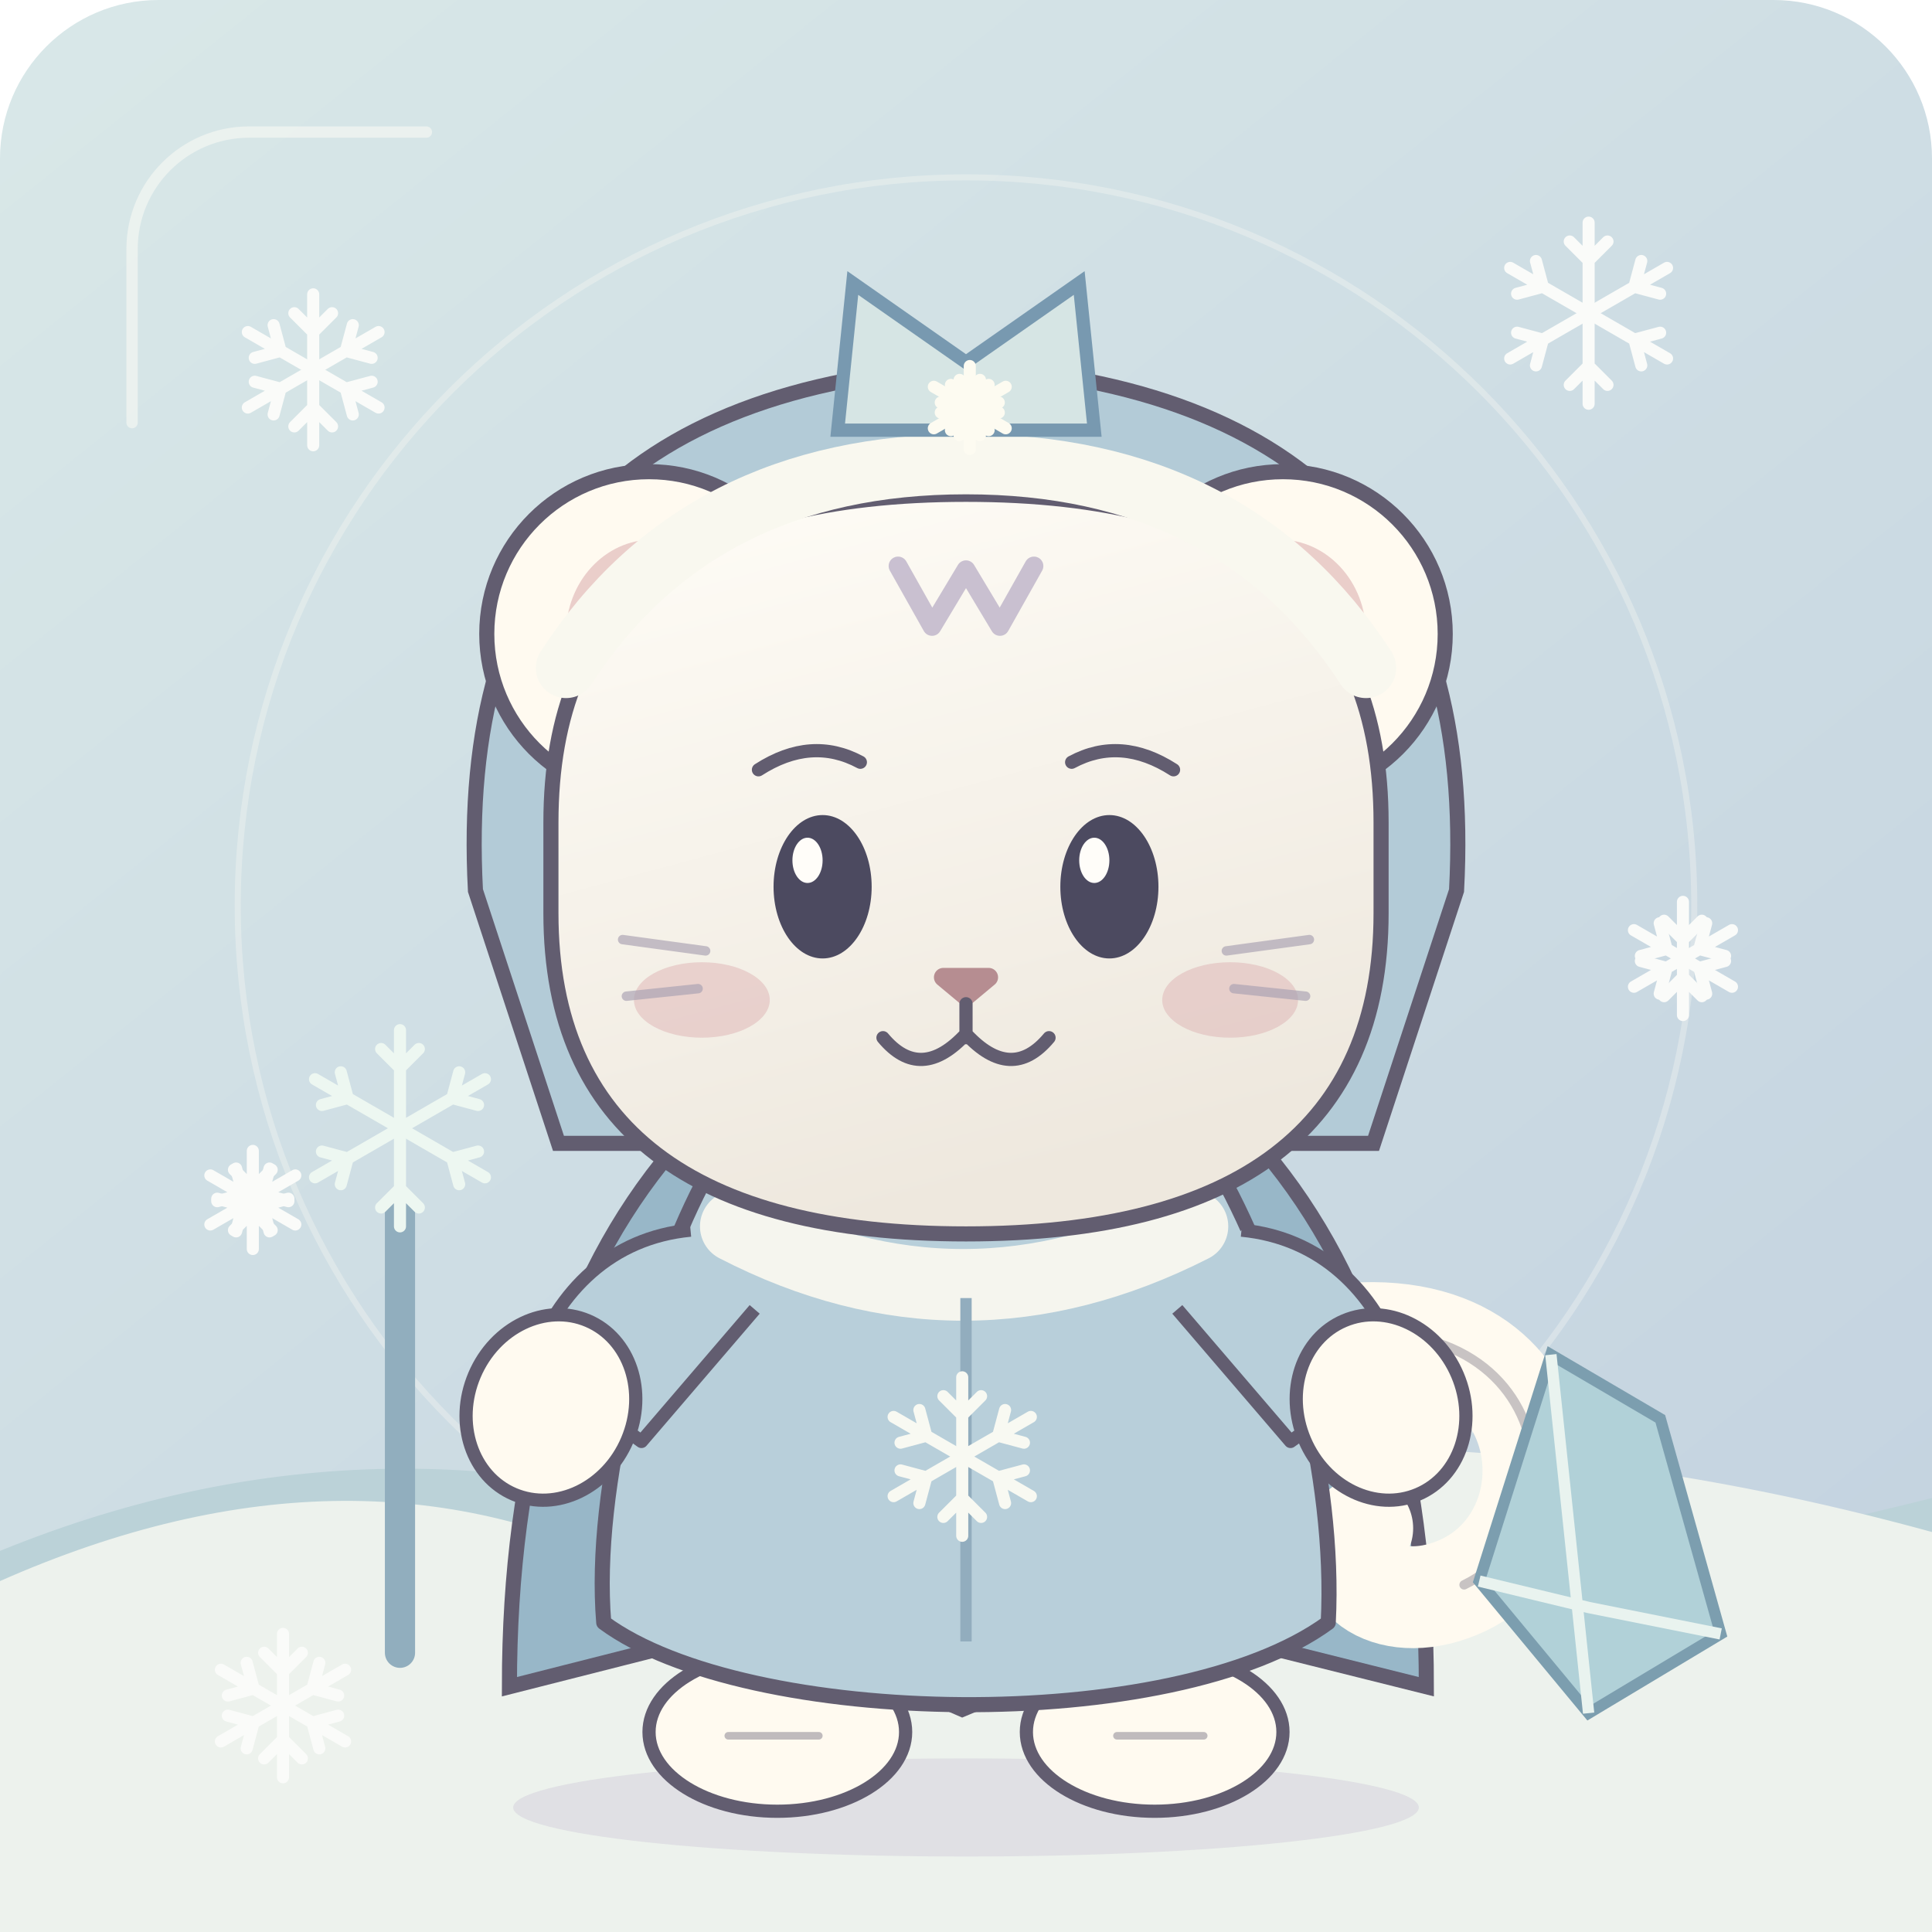
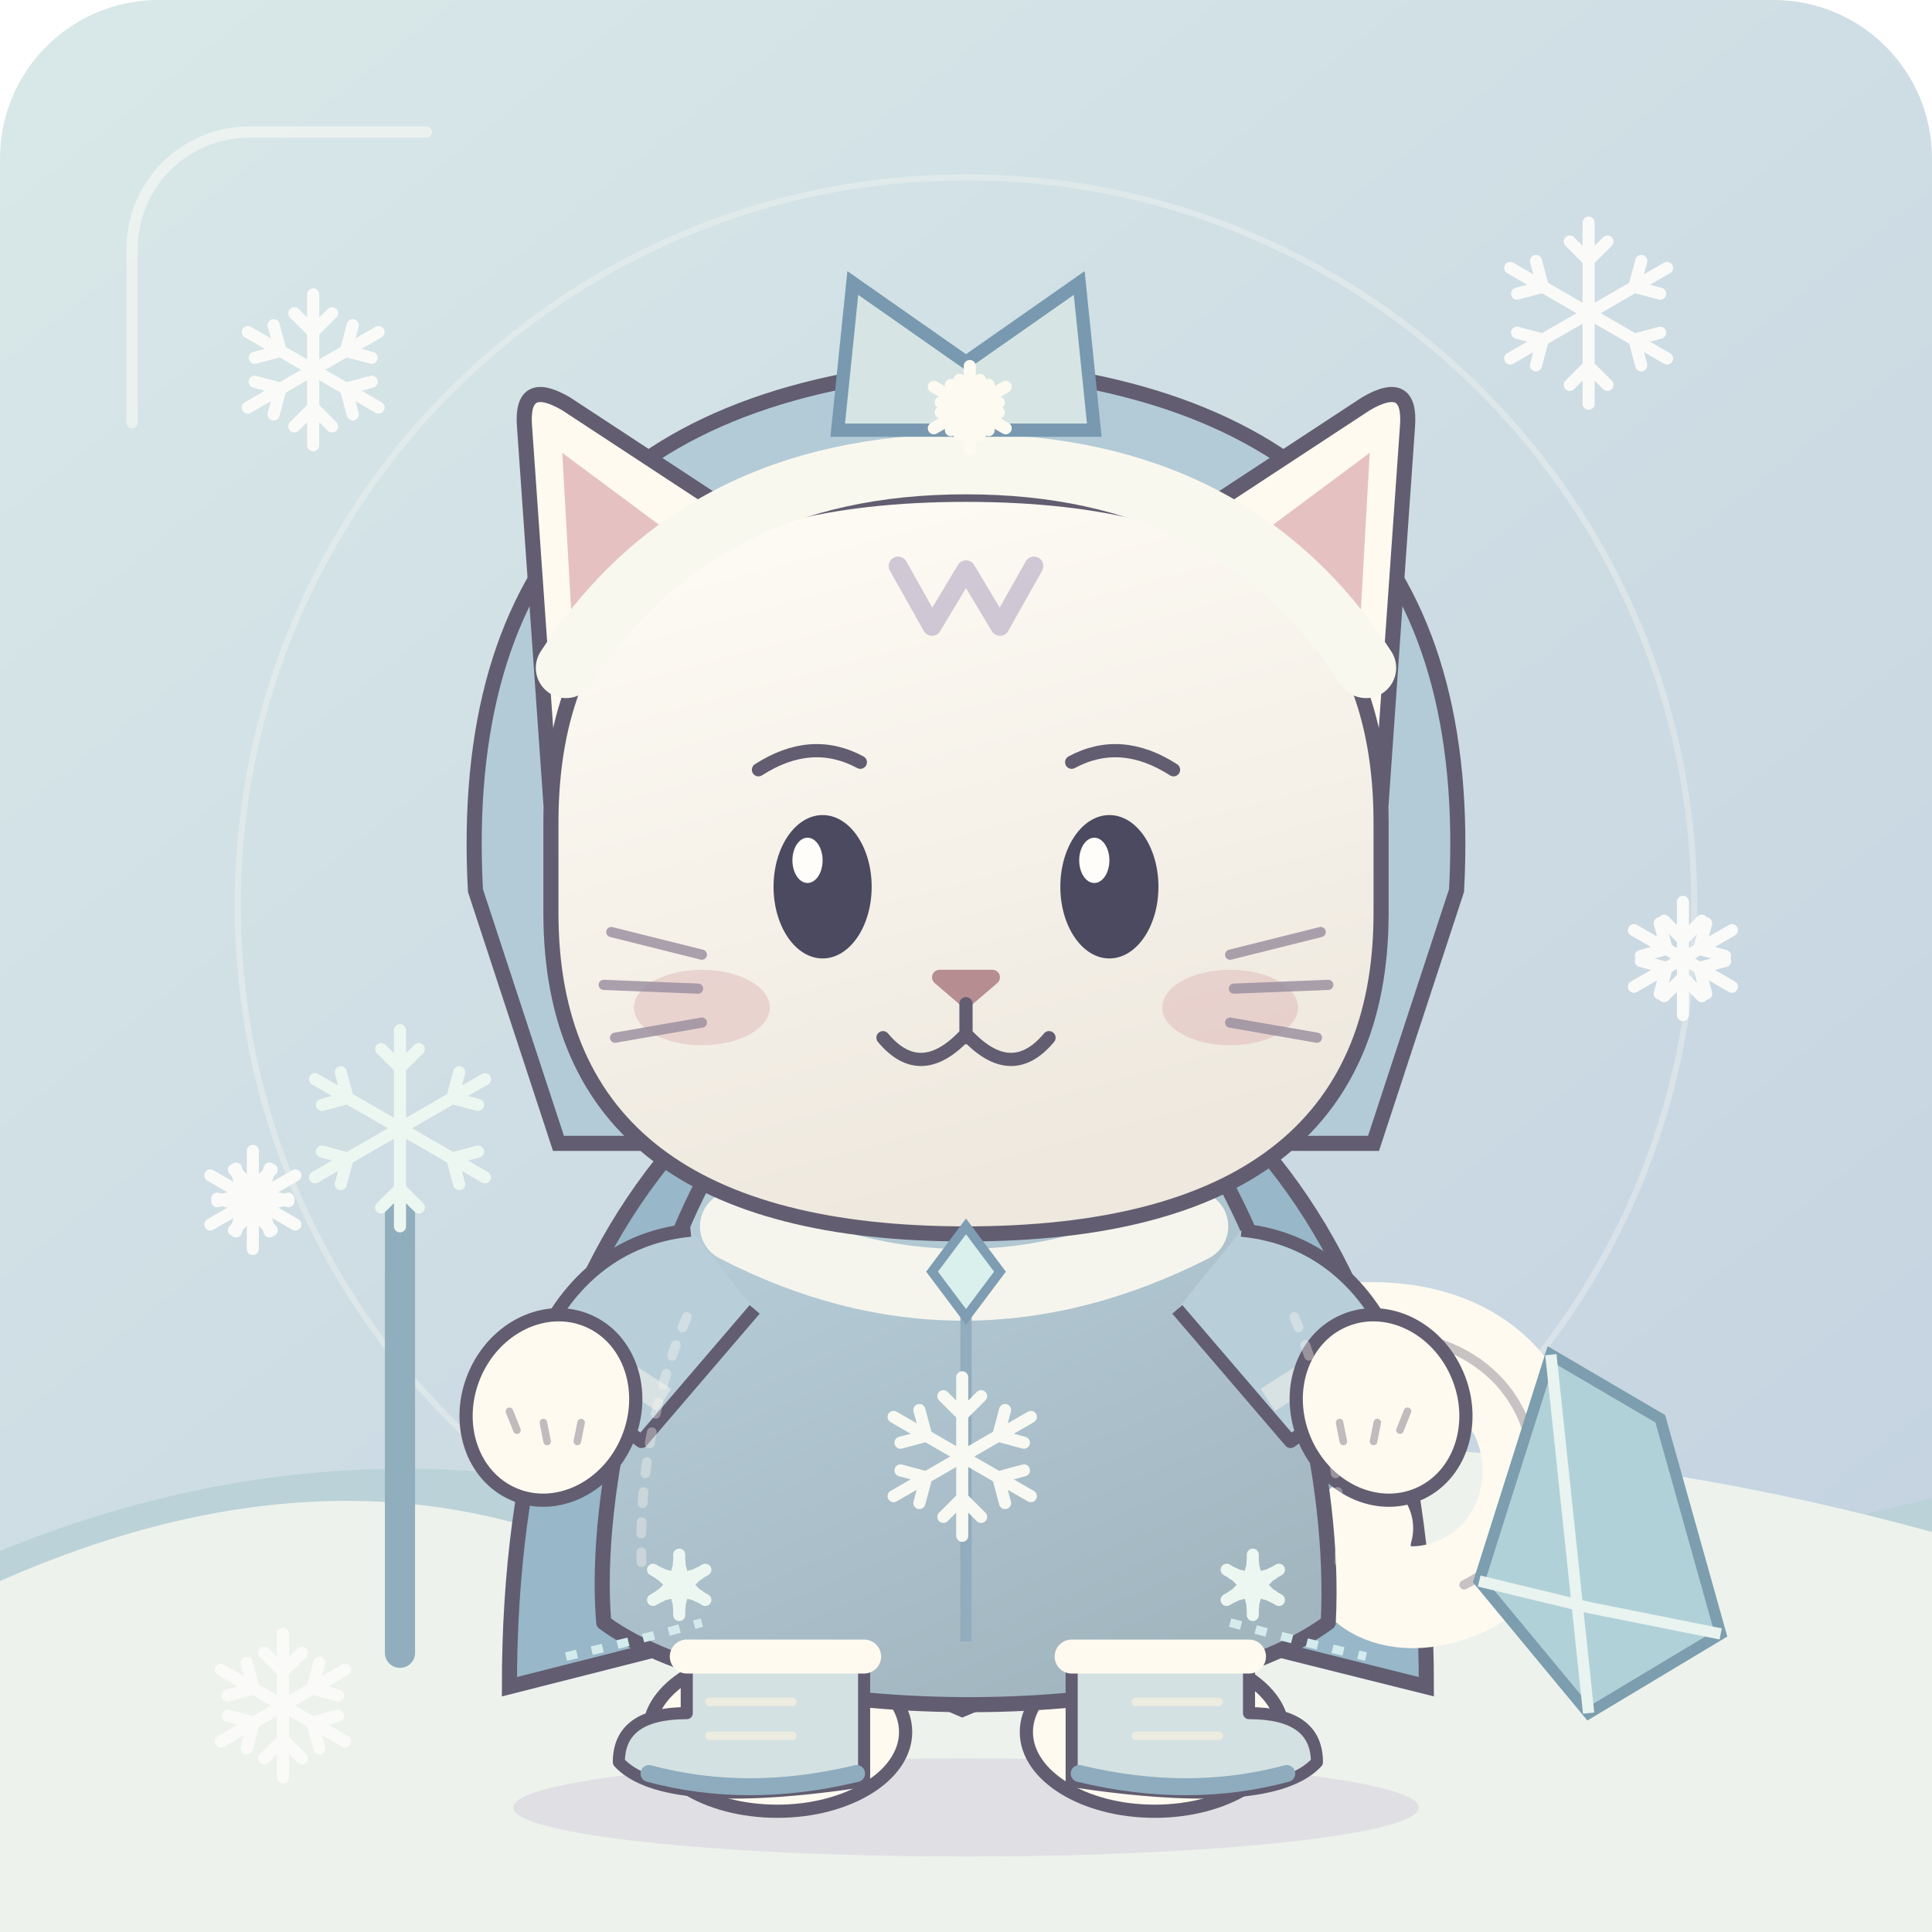
<svg xmlns="http://www.w3.org/2000/svg" width="512" height="512" viewBox="0 0 512 512" role="img" aria-labelledby="title">
  <defs>
    <linearGradient id="bg" x2=".8" y2="1">
      <stop stop-color="#d9e8e8" />
      <stop offset="1" stop-color="#c4d3e0" />
    </linearGradient>
    <linearGradient id="fur" x2=".3" y2="1">
      <stop stop-color="#fffdf7" />
      <stop offset="1" stop-color="#eee8de" />
    </linearGradient>
    <linearGradient id="shine" x2="1" y2="1">
      <stop stop-color="#fff" stop-opacity=".7" />
      <stop offset="1" stop-color="#fff" stop-opacity="0" />
    </linearGradient>
  </defs>
  <rect width="512" height="512" rx="42" fill="url(#bg)" />
  <circle cx="256" cy="240" r="193" fill="none" stroke="#fffdf6" stroke-width="1.6" opacity=".3" />
  <path d="M0 411Q103 369 207 408T512 397V512H0Z" fill="#bbd2d8" />
  <path d="M0 470Q99 443 216 469T512 453V512H0Z" fill="#fffdf4" opacity=".23" />
  <path d="M0 419q95-42 173-1 157-62 339-12v106H0Z" fill="#edf2ed" />
  <g transform="translate(83 98)" fill="none" stroke="#fafbf9" stroke-width="3.2" stroke-linecap="round">
    <path d="M0 -20V20M-5 -15l5 5 5-5M-5 15l5-5 5 5" transform="rotate(0)" />
    <path d="M0 -20V20M-5 -15l5 5 5-5M-5 15l5-5 5 5" transform="rotate(60)" />
    <path d="M0 -20V20M-5 -15l5 5 5-5M-5 15l5-5 5 5" transform="rotate(120)" />
  </g>
  <g transform="translate(421 83)" fill="none" stroke="#fafbf9" stroke-width="3.2" stroke-linecap="round">
    <path d="M0 -24V24M-5 -19l5 5 5-5M-5 19l5-5 5 5" transform="rotate(0)" />
    <path d="M0 -24V24M-5 -19l5 5 5-5M-5 19l5-5 5 5" transform="rotate(60)" />
    <path d="M0 -24V24M-5 -19l5 5 5-5M-5 19l5-5 5 5" transform="rotate(120)" />
  </g>
  <g transform="translate(446 254)" fill="none" stroke="#fafbf9" stroke-width="3.2" stroke-linecap="round">
    <path d="M0 -15V15M-5 -10l5 5 5-5M-5 10l5-5 5 5" transform="rotate(0)" />
    <path d="M0 -15V15M-5 -10l5 5 5-5M-5 10l5-5 5 5" transform="rotate(60)" />
    <path d="M0 -15V15M-5 -10l5 5 5-5M-5 10l5-5 5 5" transform="rotate(120)" />
  </g>
  <g transform="translate(67 318)" fill="none" stroke="#fafbf9" stroke-width="3.2" stroke-linecap="round">
    <path d="M0 -13V13M-5 -8l5 5 5-5M-5 8l5-5 5 5" transform="rotate(0)" />
    <path d="M0 -13V13M-5 -8l5 5 5-5M-5 8l5-5 5 5" transform="rotate(60)" />
    <path d="M0 -13V13M-5 -8l5 5 5-5M-5 8l5-5 5 5" transform="rotate(120)" />
  </g>
  <g transform="translate(75 452)" fill="none" stroke="#fafbf9" stroke-width="3.2" stroke-linecap="round">
    <path d="M0 -19V19M-5 -14l5 5 5-5M-5 14l5-5 5 5" transform="rotate(0)" />
    <path d="M0 -19V19M-5 -14l5 5 5-5M-5 14l5-5 5 5" transform="rotate(60)" />
    <path d="M0 -19V19M-5 -14l5 5 5-5M-5 14l5-5 5 5" transform="rotate(120)" />
  </g>
  <ellipse cx="256" cy="479" rx="120" ry="13" fill="#b6abc7" opacity=".25" />
+   <defs>
+     <linearGradient id="coat" x2=".6" y2="1">
+       <stop stop-color="#b8cfda" />
+       <stop offset="1" stop-color="#a2b6c0" />
+     </linearGradient>
+   </defs>
  <path d="M178 305q-43 51-43 142l67-17 53 23 55-23 68 17q0-91-43-142Z" fill="#98b7c8" stroke="#625d70" stroke-width="4" />
  <path d="M332 359c78-26 91 44 56 61-19 9-35-2-27-15" fill="none" stroke="#fffaf0" stroke-width="27" stroke-linecap="round" />
  <path d="M332 359c78-26 91 44 56 61" fill="none" stroke="#625d70" stroke-width="2.5" stroke-linecap="round" opacity=".35" />
  <ellipse cx="206" cy="459" rx="34" ry="21" fill="#fffaf0" stroke="#625d70" stroke-width="3.5" />
  <ellipse cx="306" cy="459" rx="34" ry="21" fill="#fffaf0" stroke="#625d70" stroke-width="3.5" />
-   <path d="M186 314c-15 29-29 80-26 116 38 28 151 30 192 0 2-39-11-86-27-116Z" fill="#b8cfda" stroke="#625d70" stroke-width="4" stroke-linejoin="round" />
+   <path d="M186 314c-15 29-29 80-26 116 38 28 151 30 192 0 2-39-11-86-27-116Z" fill="url(#coat)" stroke="#625d70" stroke-width="4" stroke-linejoin="round" />
  <path d="M183 326c-21 2-35 16-42 35l29 21 30-35m129-21c21 2 35 16 42 35l-29 21-30-35" fill="#b8cfda" stroke="#625d70" stroke-width="3.5" stroke-linejoin="round" />
+   <path d="m145 351 31 20m160 0 31-20" stroke="#fff8ec" stroke-width="7" opacity=".45" />
  <ellipse cx="146" cy="373" rx="22" ry="25" transform="rotate(23 146 373)" fill="#fffaf0" stroke="#625d70" stroke-width="3.5" />
  <ellipse cx="366" cy="373" rx="22" ry="25" transform="rotate(-23 366 373)" fill="#fffaf0" stroke="#625d70" stroke-width="3.5" />
-   <path d="M193 460h24m79 0h23" stroke="#625d70" stroke-width="2" opacity=".4" stroke-linecap="round" />
+   <path d="m135 374 2 5m7-2 1 5m9-5-1 5m202-5 1 5m9-5-1 5m9-8-2 5M193 460h24m79 0h23" stroke="#625d70" stroke-width="2" opacity=".4" stroke-linecap="round" />
+   <path d="M182 349q-13 31-12 65m173-65q13 31 12 65" fill="none" stroke="#fffaf0" stroke-width="2.6" opacity=".35" stroke-dasharray="3 5" stroke-linecap="round" />
  <path d="M195 325q60 31 121 0" fill="none" stroke="#f5f5ee" stroke-width="19" stroke-linecap="round" />
  <path d="M256 344v91" stroke="#92adbe" stroke-width="3" />
  <g transform="translate(255 386)" fill="none" stroke="#f8f9f2" stroke-width="3.2" stroke-linecap="round">
    <path d="M0 -21V21M-5 -16l5 5 5-5M-5 16l5-5 5 5" transform="rotate(0)" />
    <path d="M0 -21V21M-5 -16l5 5 5-5M-5 16l5-5 5 5" transform="rotate(60)" />
    <path d="M0 -21V21M-5 -16l5 5 5-5M-5 16l5-5 5 5" transform="rotate(120)" />
  </g>
  <path d="M126 236q-7-131 130-139 137 8 130 139l-22 67H148Z" fill="#b3cbd7" stroke="#625d70" stroke-width="4" />
-   <circle cx="172" cy="168" r="43" fill="#fffaf0" stroke="#625d70" stroke-width="4" />
-   <circle cx="340" cy="168" r="43" fill="#fffaf0" stroke="#625d70" stroke-width="4" />
-   <ellipse cx="173" cy="168" rx="23" ry="25" fill="#d9a9ac" opacity=".55" />
-   <ellipse cx="339" cy="168" rx="23" ry="25" fill="#d9a9ac" opacity=".55" />
+   <path d="M146 213 139 113q-1-13 11-6l64 42Z" fill="#fffaf0" stroke="#625d70" stroke-width="4" stroke-linejoin="round" />
+   <path d="m298 149 64-42q12-7 11 6l-7 100Z" fill="#fffaf0" stroke="#625d70" stroke-width="4" stroke-linejoin="round" />
+   <path d="m152 173-3-53 39 29Z" fill="#d9a9ac" opacity=".68" />
+   <path d="m324 149 39-29-3 53Z" fill="#d9a9ac" opacity=".68" />
  <path d="M146 218c0-58 36-87 110-87s110 29 110 87v24c0 57-38 85-110 85s-110-28-110-85Z" fill="url(#fur)" stroke="#625d70" stroke-width="4" />
-   <path d="m238 150 9 16 9-15 9 15 9-16" fill="none" stroke="#b8aec5" stroke-width="5" stroke-linecap="round" stroke-linejoin="round" opacity=".75" />
+   <path d="m238 150 9 16 9-15 9 15 9-16" fill="none" stroke="#b8aec5" stroke-width="5" stroke-linecap="round" stroke-linejoin="round" opacity=".65" />
  <path d="M201 204q14-9 27-2m56 0q13-7 27 2" fill="none" stroke="#625d70" stroke-width="3.5" stroke-linecap="round" />
  <ellipse cx="218" cy="235" rx="13" ry="19" fill="#4c4a60" />
  <ellipse cx="294" cy="235" rx="13" ry="19" fill="#4c4a60" />
  <ellipse cx="214" cy="228" rx="4" ry="6" fill="#fffdf9" />
  <ellipse cx="290" cy="228" rx="4" ry="6" fill="#fffdf9" />
-   <ellipse cx="186" cy="265" rx="18" ry="10" fill="#d9a9ac" opacity=".43" />
-   <ellipse cx="326" cy="265" rx="18" ry="10" fill="#d9a9ac" opacity=".43" />
-   <path d="m250 259 6 5 6-5Z" fill="#b68d91" stroke="#b68d91" stroke-width="5" stroke-linejoin="round" />
+   <ellipse cx="186" cy="267" rx="18" ry="10" fill="#d9a9ac" opacity=".4" />
+   <ellipse cx="326" cy="267" rx="18" ry="10" fill="#d9a9ac" opacity=".4" />
+   <path d="m249 259 7 6 7-6Z" fill="#b68d91" stroke="#b68d91" stroke-width="4" stroke-linejoin="round" />
  <path d="M256 266v9m0-1q-12 13-22 1m22-1q12 13 22 1" fill="none" stroke="#625d70" stroke-width="3.5" stroke-linecap="round" />
-   <path d="M165 249l22 3m-21 12 19-2m162-13-22 3m21 12-19-2" stroke="#a8a0b1" stroke-width="2.5" stroke-linecap="round" opacity=".65" />
+   <path d="m162 247 24 6m-26 8 25 1m-22 13 23-4m164-24-24 6m26 8-25 1m22 13-23-4" stroke="#978c9e" stroke-width="2.7" stroke-linecap="round" opacity=".8" />
  <path d="M150 177q35-54 106-54t106 54" fill="none" stroke="#f9f8ef" stroke-width="16" stroke-linecap="round" />
  <path d="m222 114 4-39 30 21 30-21 4 39Z" fill="#d6e5e4" stroke="#7899b0" stroke-width="3.5" />
  <g transform="translate(257 108)" fill="none" stroke="#fdfbf1" stroke-width="3.2" stroke-linecap="round">
    <path d="M0 -11V11M-5 -6l5 5 5-5M-5 6l5-5 5 5" transform="rotate(0)" />
    <path d="M0 -11V11M-5 -6l5 5 5-5M-5 6l5-5 5 5" transform="rotate(60)" />
    <path d="M0 -11V11M-5 -6l5 5 5-5M-5 6l5-5 5 5" transform="rotate(120)" />
  </g>
  <path d="M106 320v118" stroke="#91aebe" stroke-width="8" stroke-linecap="round" />
  <g transform="translate(106 299)" fill="none" stroke="#edf7f1" stroke-width="3.2" stroke-linecap="round">
    <path d="M0 -26V26M-5 -21l5 5 5-5M-5 21l5-5 5 5" transform="rotate(0)" />
    <path d="M0 -26V26M-5 -21l5 5 5-5M-5 21l5-5 5 5" transform="rotate(60)" />
    <path d="M0 -26V26M-5 -21l5 5 5-5M-5 21l5-5 5 5" transform="rotate(120)" />
  </g>
  <path d="m392 419 19-60 29 17 16 57-35 21Z" fill="#b1d1d8" stroke="#7c9eaf" stroke-width="3" />
  <path d="m411 359 10 95m-29-35 29 7 35 7" fill="none" stroke="#e9f3ef" stroke-width="3" />
+   <path d="M182 439v15q-18 0-18 13 12 13 65 5v-33Zm102 0v33q53 8 65-5 0-13-18-13v-15Z" fill="#d4e1e2" stroke="#625d70" stroke-width="3.2" stroke-linejoin="round" />
+   <path d="M172 470q26 7 55 0m59 0q29 7 55 0" fill="none" stroke="#8eacbe" stroke-width="4.5" stroke-linecap="round" />
+   <path d="M188 451h22m-22 9h22m91-9h22m-22 9h22" stroke="#f8f1df" stroke-width="2.2" opacity=".7" stroke-linecap="round" />
+   <path d="M182 439h47m55 0h47" stroke="#fffaf0" stroke-width="9" stroke-linecap="round" />
+   <path d="m256 325 9 12-9 12-9-12Z" fill="#d9f0ed" stroke="#7e9db3" stroke-width="2.5" />
+   <g transform="translate(180 420)" fill="none" stroke="#edf7f1" stroke-width="3.2" stroke-linecap="round">
+     <path d="M0 -8V8M-5 -3l5 5 5-5M-5 3l5-5 5 5" transform="rotate(0)" />
+     <path d="M0 -8V8M-5 -3l5 5 5-5M-5 3l5-5 5 5" transform="rotate(60)" />
+     <path d="M0 -8V8M-5 -3l5 5 5-5M-5 3l5-5 5 5" transform="rotate(120)" />
+   </g>
+   <g transform="translate(332 420)" fill="none" stroke="#edf7f1" stroke-width="3.2" stroke-linecap="round">
+     <path d="M0 -8V8M-5 -3l5 5 5-5M-5 3l5-5 5 5" transform="rotate(0)" />
+     <path d="M0 -8V8M-5 -3l5 5 5-5M-5 3l5-5 5 5" transform="rotate(60)" />
+     <path d="M0 -8V8M-5 -3l5 5 5-5M-5 3l5-5 5 5" transform="rotate(120)" />
+   </g>
+   <path d="M150 439q18-4 36-9m140 0q18 5 36 9" fill="none" stroke="#d4ebed" stroke-width="2.3" stroke-dasharray="3 4" />
  <path d="M35 112V66a31 31 0 0 1 31-31h47" fill="none" stroke="#fffdf7" stroke-width="3" opacity=".5" stroke-linecap="round" />
</svg>
